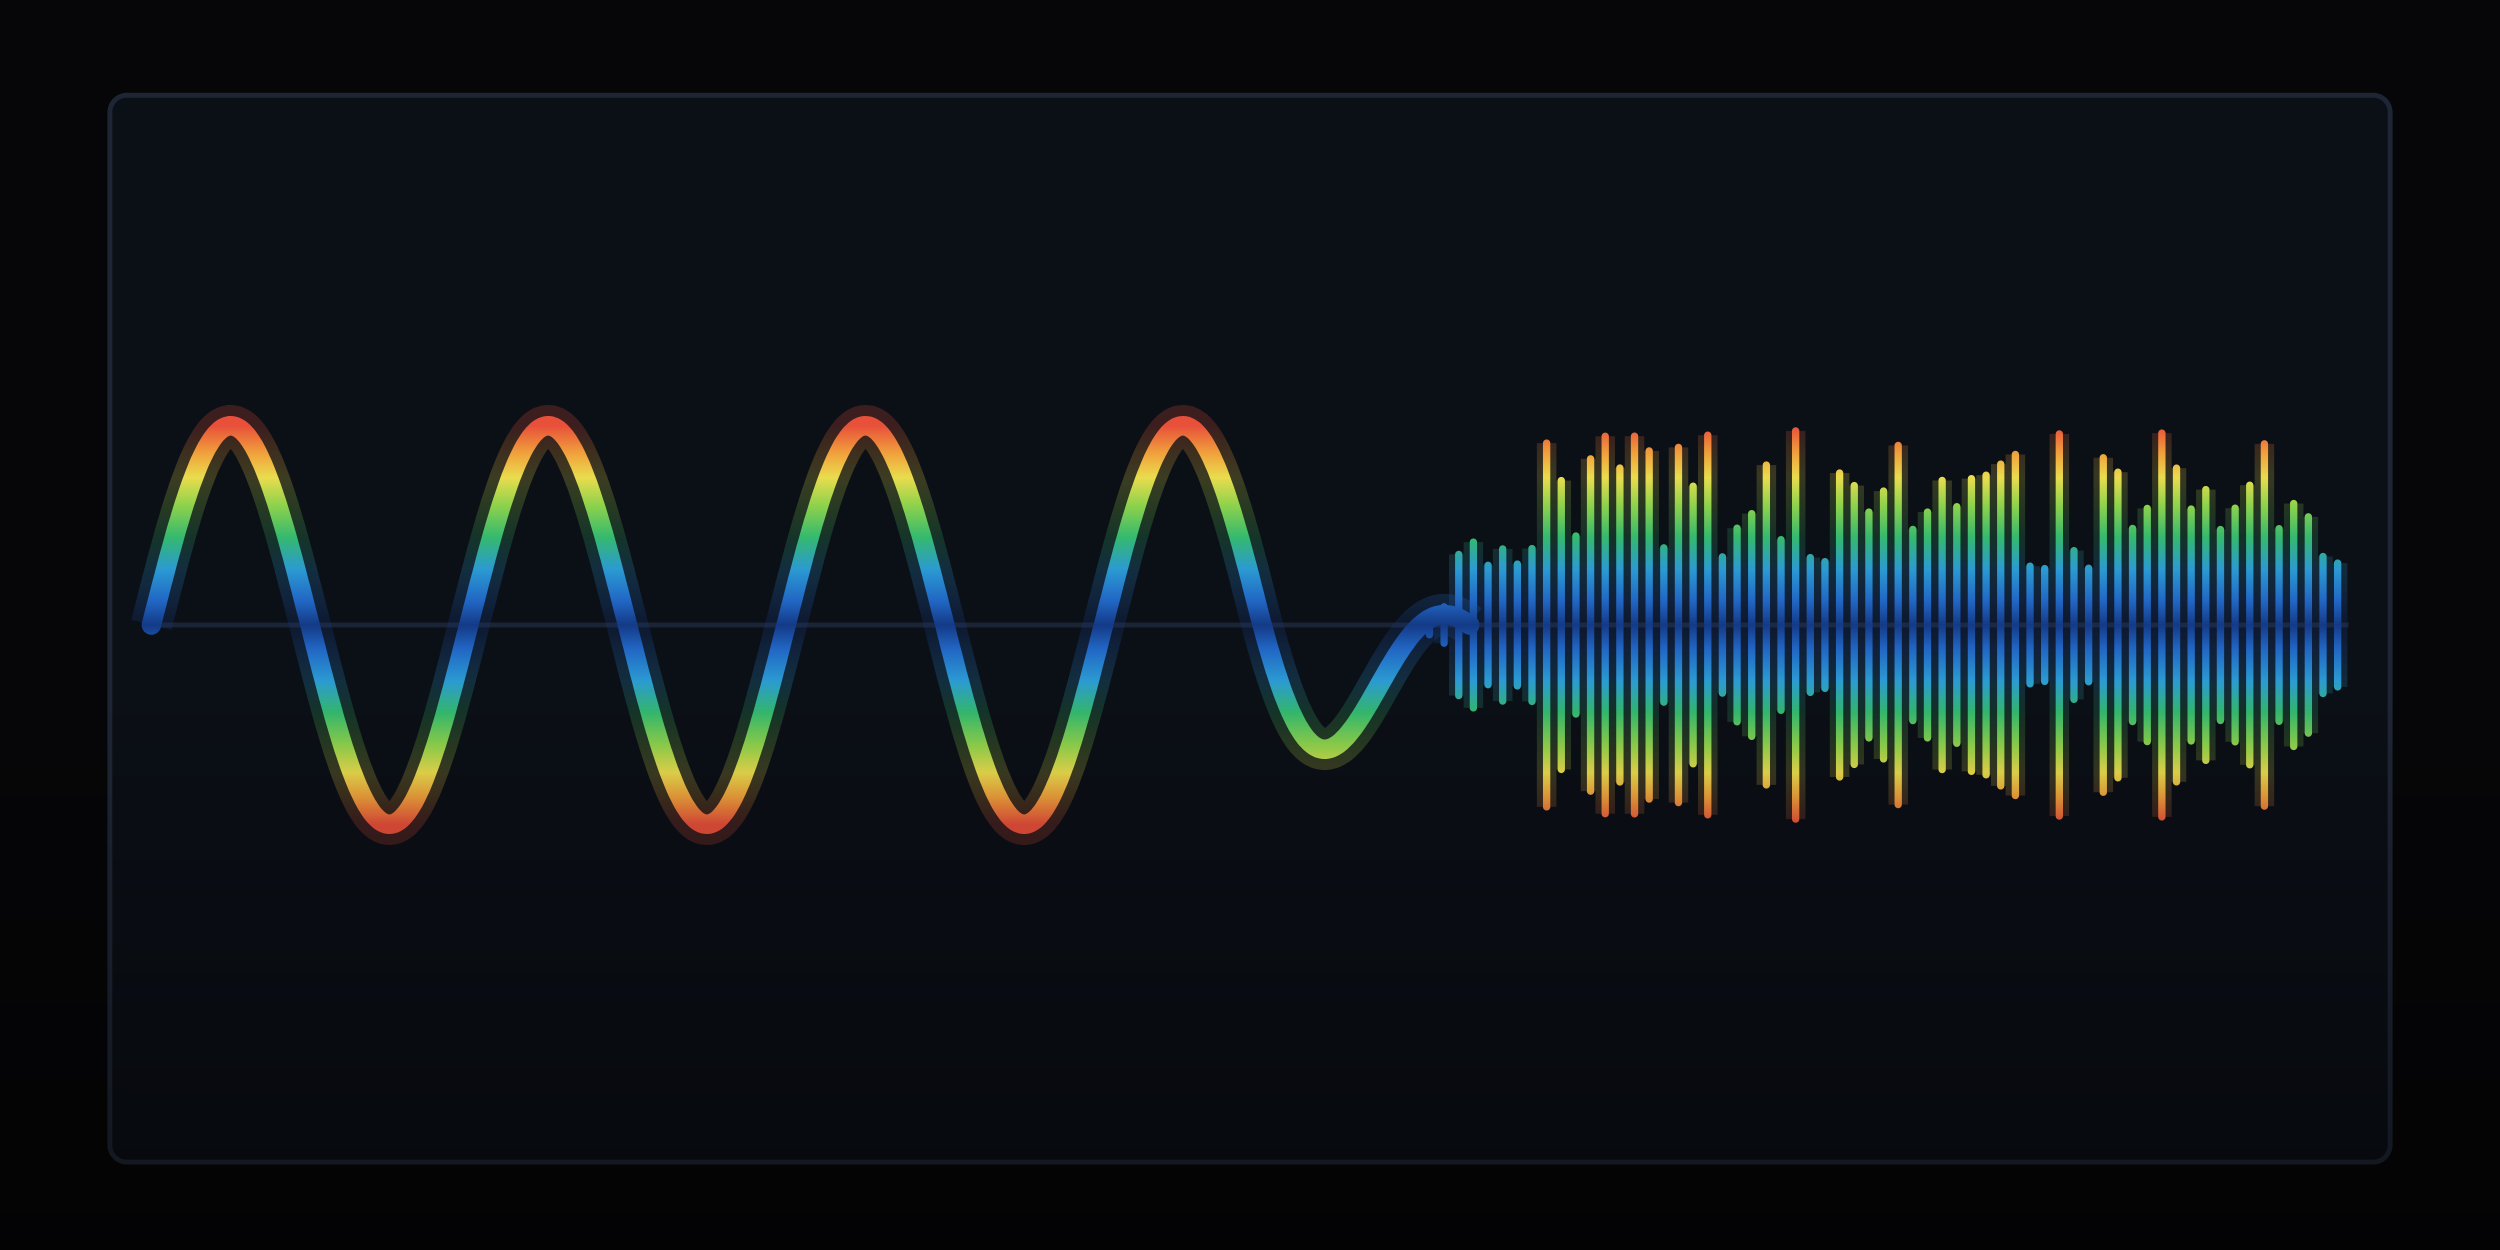
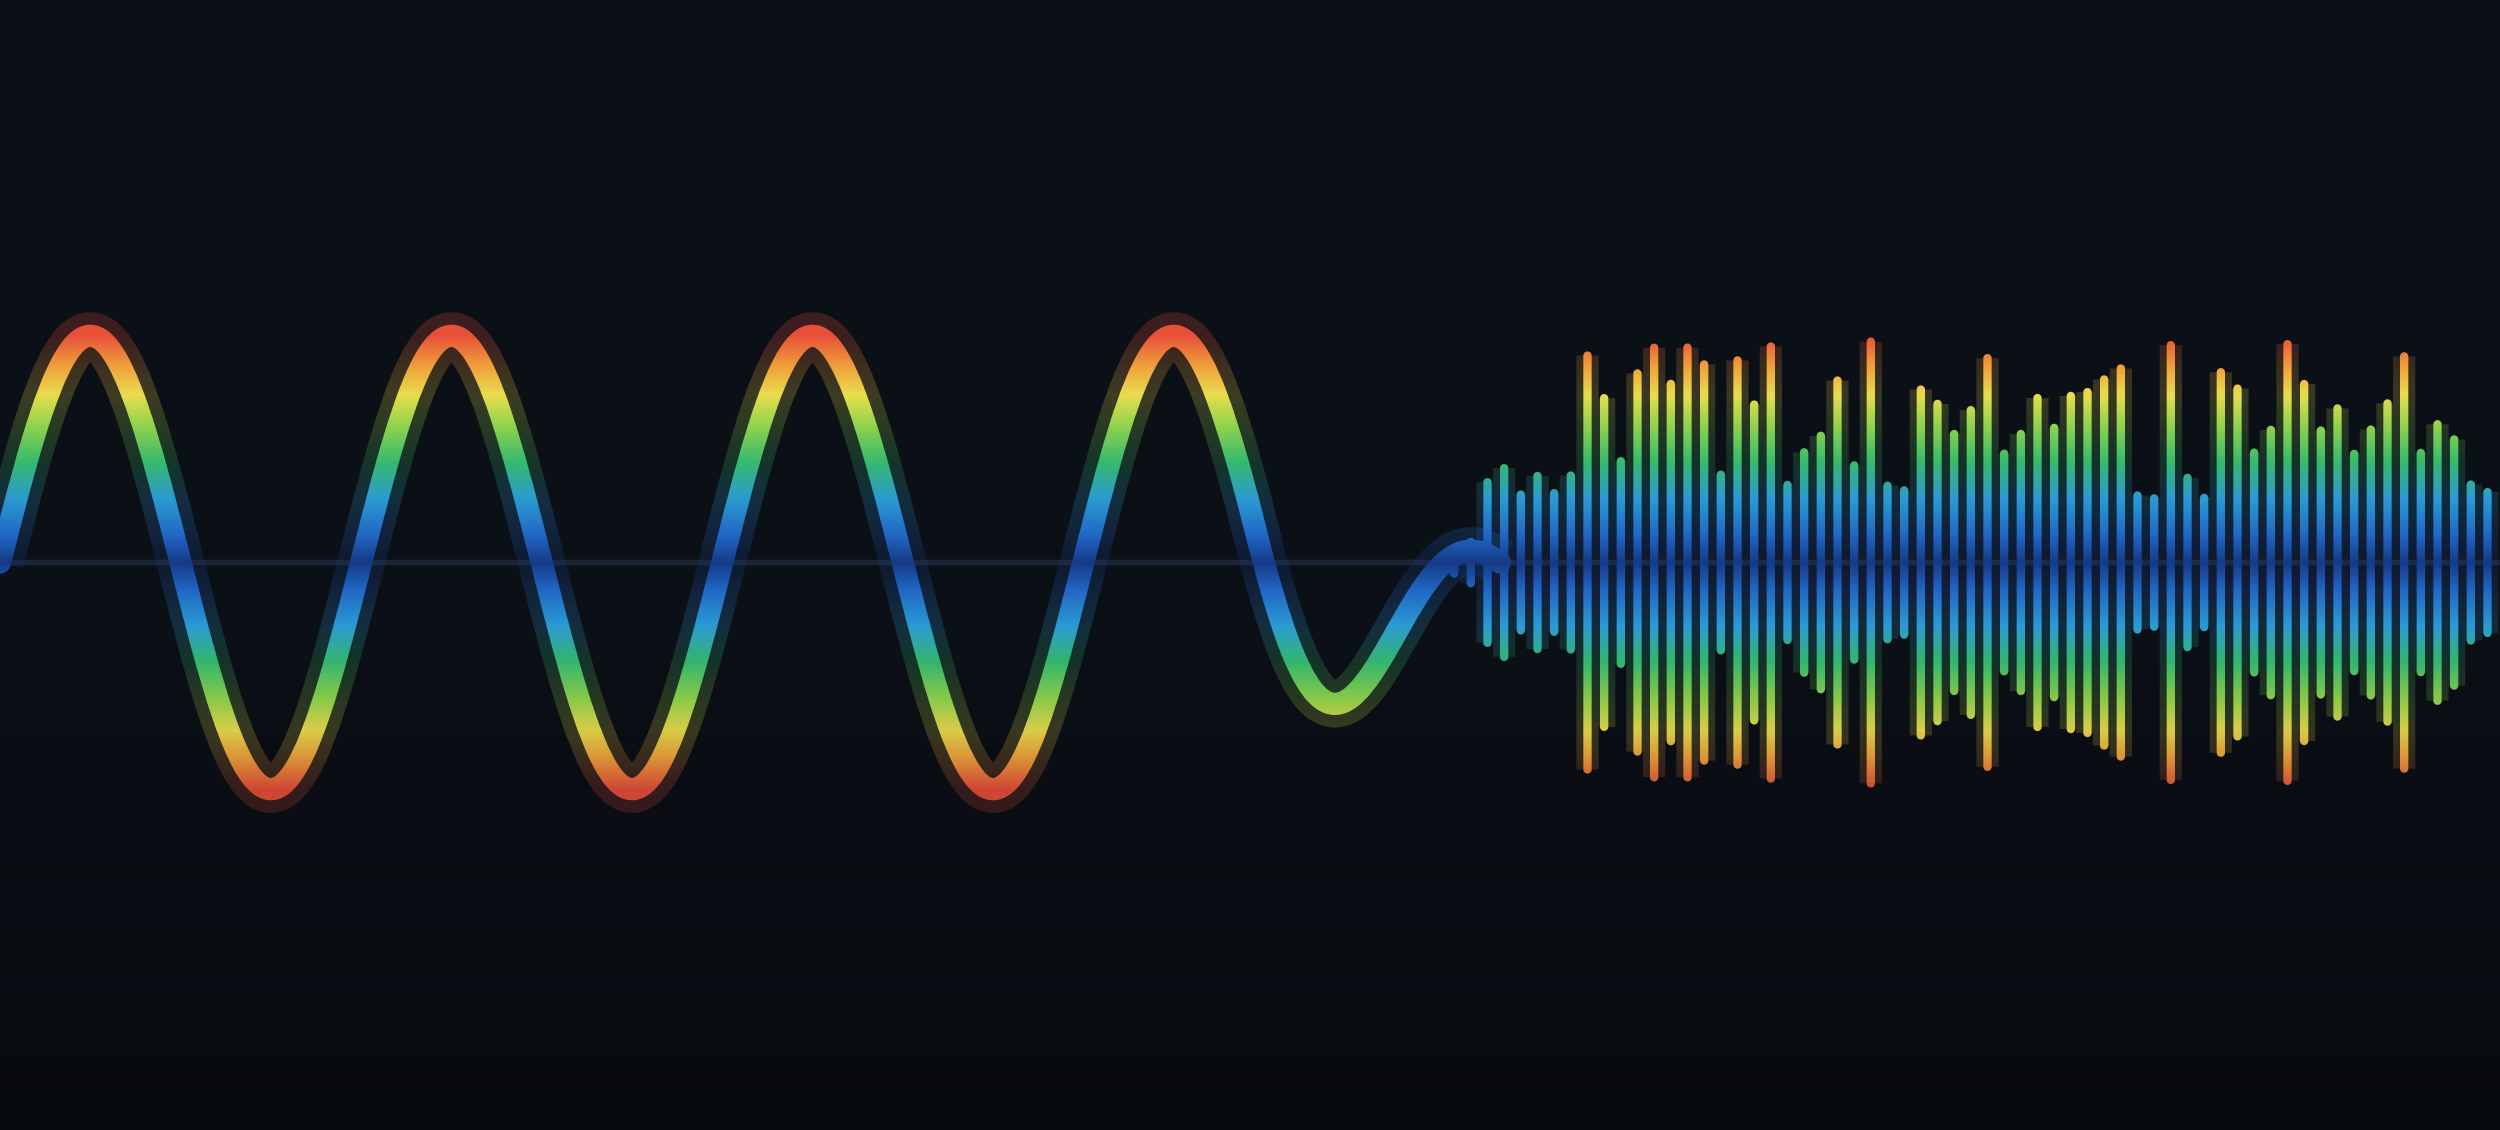
- <svg xmlns="http://www.w3.org/2000/svg" preserveAspectRatio="xMidYMid meet" viewBox="0 0 2048 1024" role="img">
+ <svg xmlns="http://www.w3.org/2000/svg" preserveAspectRatio="xMidYMid meet" viewBox="124 107 1800 813" role="img">
  <defs>
    <radialGradient id="amb_b06" cx="14%" cy="10%" r="85%">
      <stop offset="0" stop-color="#f5a020" stop-opacity="0.26" />
      <stop offset="0.55" stop-color="#f5a020" stop-opacity="0.05" />
      <stop offset="1" stop-color="#f5a020" stop-opacity="0" />
    </radialGradient>
    <linearGradient id="vig_b06" x1="0" y1="0" x2="0" y2="1">
      <stop offset="0.55" stop-color="#000" stop-opacity="0" />
      <stop offset="1" stop-color="#000" stop-opacity="0.45" />
    </linearGradient>
    <linearGradient id="mir_b06" gradientUnits="userSpaceOnUse" x1="0" y1="348.8" x2="0" y2="675.2">
      <stop offset="0" stop-color="#e8503a" />
      <stop offset="0.07" stop-color="#f0a23c" />
      <stop offset="0.13" stop-color="#e9dc4d" />
      <stop offset="0.2" stop-color="#8ed24c" />
      <stop offset="0.28" stop-color="#34b96e" />
      <stop offset="0.36" stop-color="#2b9ad2" />
      <stop offset="0.44" stop-color="#2166c4" />
      <stop offset="0.5" stop-color="#143a86" />
      <stop offset="0.5" stop-color="#143a86" />
      <stop offset="0.56" stop-color="#2166c4" />
      <stop offset="0.64" stop-color="#2b9ad2" />
      <stop offset="0.72" stop-color="#34b96e" />
      <stop offset="0.8" stop-color="#8ed24c" />
      <stop offset="0.87" stop-color="#e9dc4d" />
      <stop offset="0.93" stop-color="#f0a23c" />
      <stop offset="1" stop-color="#e8503a" />
    </linearGradient>
  </defs>
  <rect width="2048" height="1024" fill="#060608" />
  <rect x="90" y="78" width="1868" height="874" rx="14" fill="#0b0f16" stroke="#1e2635" stroke-width="4" />
  <line x1="124" y1="512" x2="1924" y2="512" stroke="#1b2434" stroke-width="4" />
  <polyline points="124,512 125.4,506.4 126.8,500.8 128.3,495.2 129.7,489.6 131.1,484.1 132.5,478.6 134,473.1 135.4,467.7 136.8,462.3 138.2,457 139.7,451.7 141.1,446.6 142.5,441.5 143.9,436.4 145.3,431.5 146.8,426.7 148.2,421.9 149.6,417.3 151,412.8 152.5,408.4 153.9,404.1 155.3,400 156.7,396 158.2,392.1 159.6,388.4 161,384.8 162.4,381.3 163.8,378 165.3,374.9 166.7,372 168.1,369.2 169.5,366.5 171,364.1 172.4,361.8 173.8,359.7 175.2,357.8 176.6,356 178.1,354.5 179.5,353.1 180.9,351.9 182.3,350.9 183.8,350.1 185.2,349.5 186.6,349.1 188,348.8 189.5,348.8 190.9,349 192.3,349.3 193.7,349.9 195.1,350.6 196.6,351.5 198,352.6 199.4,353.9 200.8,355.4 202.3,357.1 203.7,359 205.1,361 206.5,363.2 208,365.6 209.4,368.2 210.8,370.9 212.2,373.8 213.6,376.9 215.1,380.1 216.5,383.5 217.9,387 219.3,390.7 220.8,394.6 222.2,398.5 223.6,402.6 225,406.8 226.5,411.2 227.9,415.7 229.3,420.3 230.7,425 232.1,429.7 233.6,434.6 235,439.6 236.4,444.7 237.8,449.9 239.3,455.1 240.7,460.4 242.1,465.7 243.5,471.1 244.9,476.6 246.4,482.1 247.8,487.6 249.2,493.2 250.6,498.8 252.1,504.4 253.5,510 254.9,515.6 256.3,521.2 257.8,526.8 259.2,532.4 260.6,537.9 262,543.4 263.4,548.9 264.9,554.4 266.3,559.8 267.7,565.1 269.1,570.4 270.6,575.6 272,580.7 273.4,585.8 274.8,590.7 276.3,595.6 277.7,600.4 279.1,605 280.5,609.6 281.9,614 283.4,618.3 284.8,622.5 286.2,626.6 287.6,630.5 289.1,634.3 290.5,638 291.9,641.4 293.3,644.8 294.8,648 296.2,651 297.6,653.9 299,656.5 300.4,659.1 301.9,661.4 303.3,663.6 304.7,665.6 306.1,667.4 307.6,669 309,670.4 310.4,671.7 311.8,672.8 313.2,673.6 314.7,674.3 316.1,674.8 317.5,675.1 318.9,675.2 320.4,675.1 321.8,674.8 323.2,674.4 324.6,673.7 326.1,672.8 327.5,671.8 328.9,670.6 330.3,669.1 331.7,667.5 333.2,665.7 334.6,663.7 336,661.6 337.4,659.3 338.9,656.8 340.3,654.1 341.7,651.2 343.1,648.2 344.6,645.1 346,641.7 347.4,638.3 348.8,634.6 350.2,630.8 351.7,626.9 353.1,622.9 354.5,618.7 355.9,614.4 357.4,610 358.8,605.4 360.2,600.8 361.6,596 363.1,591.1 364.5,586.2 365.9,581.1 367.3,576 368.7,570.8 370.2,565.5 371.6,560.2 373,554.8 374.4,549.4 375.9,543.9 377.3,538.4 378.7,532.8 380.1,527.3 381.5,521.7 383,516.1 384.4,510.4 385.8,504.8 387.2,499.2 388.7,493.6 390.1,488.1 391.5,482.5 392.9,477 394.4,471.6 395.8,466.2 397.2,460.8 398.6,455.5 400,450.3 401.5,445.1 402.9,440 404.3,435.1 405.7,430.2 407.2,425.3 408.6,420.6 410,416 411.4,411.6 412.9,407.2 414.3,403 415.7,398.9 417.1,394.9 418.5,391 420,387.3 421.4,383.8 422.8,380.4 424.2,377.2 425.7,374.1 427.1,371.2 428.5,368.4 429.9,365.8 431.4,363.4 432.8,361.2 434.2,359.1 435.6,357.3 437,355.6 438.5,354.1 439.9,352.7 441.3,351.6 442.7,350.7 444.2,349.9 445.6,349.4 447,349 448.4,348.8 449.8,348.8 451.3,349 452.7,349.5 454.1,350 455.5,350.8 457,351.8 458.4,353 459.8,354.3 461.2,355.9 462.7,357.6 464.1,359.5 465.5,361.6 466.9,363.9 468.3,366.3 469.8,368.9 471.2,371.7 472.6,374.7 474,377.8 475.5,381 476.9,384.5 478.3,388.1 479.7,391.8 481.2,395.6 482.6,399.6 484,403.8 485.4,408 486.8,412.4 488.3,416.9 489.7,421.5 491.1,426.3 492.5,431.1 494,436 495.4,441 496.8,446.1 498.2,451.3 499.7,456.5 501.1,461.9 502.5,467.2 503.9,472.6 505.3,478.1 506.8,483.6 508.2,489.2 509.6,494.7 511,500.3 512.5,505.9 513.9,511.5 515.3,517.1 516.7,522.7 518.2,528.3 519.6,533.9 521,539.5 522.4,545 523.8,550.5 525.3,555.9 526.7,561.3 528.1,566.6 529.5,571.8 531,577 532.4,582.1 533.8,587.2 535.2,592.1 536.6,596.9 538.1,601.7 539.5,606.3 540.9,610.8 542.3,615.2 543.8,619.5 545.2,623.7 546.6,627.7 548,631.6 549.5,635.3 550.9,638.9 552.3,642.4 553.7,645.7 555.1,648.8 556.6,651.8 558,654.6 559.4,657.3 560.8,659.7 562.3,662 563.7,664.1 565.1,666.1 566.5,667.8 568,669.4 569.4,670.8 570.8,672 572.2,673 573.6,673.8 575.1,674.5 576.5,674.9 577.9,675.1 579.3,675.2 580.8,675.1 582.2,674.7 583.6,674.2 585,673.5 586.5,672.6 587.9,671.5 589.3,670.2 590.7,668.7 592.1,667 593.6,665.2 595,663.2 596.4,661 597.8,658.6 599.3,656 600.7,653.3 602.1,650.4 603.5,647.4 604.9,644.2 606.4,640.8 607.8,637.3 609.2,633.6 610.6,629.8 612.1,625.8 613.5,621.7 614.9,617.5 616.3,613.2 617.8,608.7 619.2,604.1 620.6,599.4 622,594.7 623.4,589.8 624.9,584.8 626.3,579.7 627.7,574.6 629.1,569.4 630.6,564.1 632,558.7 633.4,553.3 634.8,547.9 636.3,542.4 637.7,536.8 639.1,531.3 640.5,525.7 641.9,520.1 643.4,514.5 644.8,508.9 646.2,503.3 647.6,497.7 649.1,492.1 650.5,486.5 651.9,481 653.3,475.5 654.8,470.1 656.2,464.7 657.6,459.3 659,454.1 660.4,448.8 661.9,443.7 663.3,438.7 664.7,433.7 666.1,428.8 667.6,424 669,419.4 670.4,414.8 671.8,410.3 673.2,406 674.7,401.8 676.1,397.7 677.5,393.8 678.9,390 680.4,386.3 681.8,382.8 683.2,379.5 684.6,376.3 686.1,373.3 687.5,370.4 688.9,367.7 690.3,365.1 691.7,362.8 693.2,360.6 694.6,358.6 696,356.8 697.4,355.1 698.9,353.7 700.3,352.4 701.7,351.3 703.1,350.4 704.6,349.7 706,349.2 707.4,348.9 708.8,348.8 710.2,348.9 711.7,349.1 713.1,349.6 714.5,350.2 715.9,351.1 717.4,352.1 718.8,353.3 720.2,354.7 721.6,356.3 723.1,358.1 724.5,360.1 725.9,362.2 727.3,364.5 728.7,367 730.2,369.7 731.6,372.5 733,375.5 734.4,378.7 735.9,382 737.3,385.5 738.7,389.1 740.1,392.8 741.5,396.7 743,400.8 744.4,405 745.8,409.2 747.2,413.7 748.7,418.2 750.1,422.9 751.5,427.6 752.9,432.5 754.4,437.4 755.8,442.4 757.2,447.6 758.6,452.7 760,458 761.5,463.3 762.9,468.7 764.3,474.2 765.7,479.6 767.2,485.2 768.6,490.7 770,496.3 771.4,501.9 772.9,507.5 774.3,513.1 775.7,518.7 777.1,524.3 778.5,529.9 780,535.5 781.4,541 782.8,546.5 784.2,552 785.7,557.4 787.1,562.7 788.5,568 789.9,573.3 791.4,578.4 792.8,583.5 794.2,588.5 795.6,593.4 797,598.3 798.5,603 799.9,607.6 801.3,612.1 802.7,616.4 804.2,620.7 805.6,624.8 807,628.8 808.4,632.6 809.8,636.4 811.3,639.9 812.7,643.3 814.1,646.6 815.5,649.7 817,652.6 818.4,655.4 819.8,658 821.2,660.4 822.7,662.6 824.1,664.7 825.5,666.6 826.9,668.3 828.3,669.8 829.8,671.2 831.2,672.3 832.6,673.3 834,674 835.5,674.6 836.9,675 838.3,675.2 839.7,675.2 841.2,675 842.6,674.6 844,674 845.4,673.2 846.8,672.3 848.3,671.1 849.7,669.8 851.1,668.3 852.5,666.5 854,664.6 855.4,662.6 856.8,660.3 858.2,657.9 859.7,655.3 861.1,652.5 862.5,649.6 863.9,646.5 865.3,643.2 866.8,639.8 868.2,636.3 869.6,632.5 871,628.7 872.5,624.7 873.9,620.6 875.3,616.3 876.7,611.9 878.2,607.4 879.6,602.8 881,598.1 882.4,593.3 883.8,588.4 885.3,583.4 886.7,578.3 888.1,573.1 889.5,567.9 891,562.6 892.4,557.2 893.8,551.8 895.2,546.3 896.6,540.8 898.1,535.3 899.5,529.7 900.9,524.1 902.3,518.5 903.8,512.9 905.2,507.3 906.6,501.7 908,496.1 909.5,490.6 910.9,485 912.3,479.5 913.7,474 915.1,468.6 916.6,463.2 918,457.9 919.4,452.6 920.8,447.4 922.3,442.3 923.7,437.3 925.1,432.3 926.5,427.5 928,422.7 929.4,418.1 930.8,413.5 932.2,409.1 933.6,404.8 935.1,400.7 936.5,396.6 937.9,392.7 939.3,389 940.8,385.4 942.2,381.9 943.6,378.6 945,375.4 946.5,372.4 947.9,369.6 949.3,367 950.7,364.5 952.1,362.2 953.6,360 955,358.1 956.4,356.3 957.8,354.7 959.3,353.3 960.7,352.1 962.1,351.1 963.5,350.2 964.9,349.6 966.4,349.1 967.8,348.9 969.2,348.8 970.6,348.9 972.1,349.2 973.5,349.8 974.9,350.5 976.3,351.4 977.8,352.4 979.2,353.7 980.6,355.2 982,356.8 983.4,358.6 984.9,360.7 986.3,362.8 987.7,365.2 989.1,367.7 990.6,370.5 992,373.3 993.4,376.4 994.8,379.6 996.3,382.9 997.7,386.4 999.1,390.1 1000.5,393.9 1001.9,397.8 1003.4,401.9 1004.8,406.1 1006.2,410.5 1007.6,414.9 1009.1,419.5 1010.5,424.2 1011.9,428.9 1013.3,433.8 1014.8,438.8 1016.2,443.8 1017.6,449 1019,454.2 1020.4,459.5 1021.9,464.8 1023.3,470.2 1024.7,475.8 1026.1,481.5 1027.6,487.2 1029,492.8 1030.4,498.3 1031.8,503.8 1033.2,509.2 1034.7,514.5 1036.1,519.7 1037.5,524.8 1038.9,529.8 1040.4,534.7 1041.8,539.5 1043.2,544.2 1044.6,548.7 1046.1,553.1 1047.5,557.4 1048.9,561.6 1050.3,565.6 1051.7,569.4 1053.2,573.1 1054.6,576.7 1056,580.1 1057.4,583.3 1058.9,586.4 1060.3,589.3 1061.7,592.1 1063.1,594.7 1064.6,597.1 1066,599.4 1067.4,601.5 1068.8,603.4 1070.2,605.2 1071.7,606.7 1073.1,608.2 1074.5,609.4 1075.9,610.5 1077.4,611.5 1078.8,612.2 1080.2,612.9 1081.6,613.3 1083.1,613.6 1084.5,613.8 1085.9,613.8 1087.3,613.6 1088.7,613.3 1090.2,612.9 1091.6,612.3 1093,611.6 1094.4,610.7 1095.9,609.8 1097.3,608.7 1098.7,607.5 1100.1,606.1 1101.5,604.7 1103,603.2 1104.4,601.5 1105.8,599.8 1107.2,598 1108.7,596.1 1110.1,594.1 1111.5,592.1 1112.9,589.9 1114.4,587.7 1115.8,585.5 1117.2,583.2 1118.6,580.9 1120,578.5 1121.5,576.1 1122.9,573.6 1124.3,571.1 1125.7,568.7 1127.2,566.1 1128.6,563.6 1130,561.1 1131.4,558.6 1132.9,556.1 1134.3,553.6 1135.7,551.1 1137.1,548.7 1138.5,546.2 1140,543.9 1141.4,541.5 1142.8,539.2 1144.2,536.9 1145.7,534.7 1147.1,532.5 1148.5,530.4 1149.9,528.4 1151.4,526.4 1152.8,524.4 1154.2,522.6 1155.6,520.8 1157,519.1 1158.5,517.5 1159.9,516 1161.3,514.5 1162.7,513.1 1164.2,511.9 1165.6,510.7 1167,509.6 1168.4,508.6 1169.8,507.6 1171.3,506.8 1172.7,506.1 1174.1,505.4 1175.5,504.9 1177,504.4 1178.4,504.1 1179.8,503.8 1181.2,503.6 1182.7,503.6 1184.1,503.6 1185.5,503.7 1186.9,503.9 1188.3,504.1 1189.8,504.5 1191.2,504.9 1192.6,505.4 1194,506 1195.5,506.7 1196.9,507.4 1198.3,508.2 1199.7,509.1 1201.2,510 1202.6,511 1204,512" fill="none" stroke="url(#mir_b06)" stroke-width="34" opacity="0.22" />
  <g stroke="url(#mir_b06)" stroke-width="16" opacity="0.2">
    <line x1="1159" y1="512" x2="1159" y2="512" />
    <line x1="1171" y1="504" x2="1171" y2="520" />
    <line x1="1183" y1="497.1" x2="1183" y2="526.9" />
    <line x1="1195" y1="454.2" x2="1195" y2="569.8" />
    <line x1="1207" y1="444.1" x2="1207" y2="579.9" />
    <line x1="1219" y1="463.1" x2="1219" y2="560.9" />
    <line x1="1231" y1="449.7" x2="1231" y2="574.3" />
    <line x1="1243" y1="462.1" x2="1243" y2="561.9" />
    <line x1="1255" y1="449.4" x2="1255" y2="574.6" />
    <line x1="1267" y1="363" x2="1267" y2="661" />
    <line x1="1279" y1="393.7" x2="1279" y2="630.3" />
    <line x1="1291" y1="439.1" x2="1291" y2="584.9" />
    <line x1="1303" y1="375.9" x2="1303" y2="648.1" />
    <line x1="1315" y1="357.4" x2="1315" y2="666.6" />
    <line x1="1327" y1="383.4" x2="1327" y2="640.6" />
    <line x1="1339" y1="357.3" x2="1339" y2="666.7" />
    <line x1="1351" y1="369.4" x2="1351" y2="654.6" />
    <line x1="1363" y1="448.8" x2="1363" y2="575.2" />
    <line x1="1375" y1="366.5" x2="1375" y2="657.5" />
    <line x1="1387" y1="398.3" x2="1387" y2="625.7" />
    <line x1="1399" y1="356.5" x2="1399" y2="667.5" />
    <line x1="1411" y1="456.2" x2="1411" y2="567.8" />
    <line x1="1423" y1="432.7" x2="1423" y2="591.3" />
    <line x1="1435" y1="420.8" x2="1435" y2="603.2" />
    <line x1="1447" y1="381" x2="1447" y2="643" />
    <line x1="1459" y1="442.1" x2="1459" y2="581.9" />
    <line x1="1471" y1="353" x2="1471" y2="671" />
    <line x1="1483" y1="456.8" x2="1483" y2="567.2" />
    <line x1="1495" y1="460.1" x2="1495" y2="563.9" />
    <line x1="1507" y1="387.5" x2="1507" y2="636.5" />
    <line x1="1519" y1="397.8" x2="1519" y2="626.2" />
    <line x1="1531" y1="419.5" x2="1531" y2="604.5" />
    <line x1="1543" y1="402.3" x2="1543" y2="621.7" />
    <line x1="1555" y1="364.9" x2="1555" y2="659.1" />
    <line x1="1567" y1="433.7" x2="1567" y2="590.3" />
    <line x1="1579" y1="419.5" x2="1579" y2="604.5" />
    <line x1="1591" y1="393.6" x2="1591" y2="630.4" />
    <line x1="1603" y1="415.1" x2="1603" y2="608.9" />
    <line x1="1615" y1="392.1" x2="1615" y2="631.9" />
    <line x1="1627" y1="389.3" x2="1627" y2="634.7" />
    <line x1="1639" y1="380.2" x2="1639" y2="643.8" />
    <line x1="1651" y1="372.3" x2="1651" y2="651.7" />
    <line x1="1663" y1="463.8" x2="1663" y2="560.2" />
    <line x1="1675" y1="465.8" x2="1675" y2="558.2" />
    <line x1="1687" y1="355.5" x2="1687" y2="668.5" />
    <line x1="1699" y1="451.1" x2="1699" y2="572.9" />
    <line x1="1711" y1="465.5" x2="1711" y2="558.5" />
    <line x1="1723" y1="375" x2="1723" y2="649" />
    <line x1="1735" y1="386.8" x2="1735" y2="637.2" />
    <line x1="1747" y1="432.9" x2="1747" y2="591.1" />
    <line x1="1759" y1="416.5" x2="1759" y2="607.5" />
    <line x1="1771" y1="354.8" x2="1771" y2="669.2" />
    <line x1="1783" y1="383.5" x2="1783" y2="640.5" />
    <line x1="1795" y1="417" x2="1795" y2="607" />
    <line x1="1807" y1="401.1" x2="1807" y2="622.9" />
    <line x1="1819" y1="433.8" x2="1819" y2="590.2" />
    <line x1="1831" y1="416.3" x2="1831" y2="607.7" />
    <line x1="1843" y1="397.5" x2="1843" y2="626.5" />
    <line x1="1855" y1="363.6" x2="1855" y2="660.4" />
    <line x1="1867" y1="433.1" x2="1867" y2="590.9" />
    <line x1="1879" y1="412.5" x2="1879" y2="611.5" />
    <line x1="1891" y1="423.4" x2="1891" y2="600.6" />
    <line x1="1903" y1="455.9" x2="1903" y2="568.1" />
    <line x1="1915" y1="461.3" x2="1915" y2="562.7" />
  </g>
  <g stroke="url(#mir_b06)" stroke-width="6" stroke-linecap="round">
    <line x1="1159" y1="512" x2="1159" y2="512" />
    <line x1="1171" y1="504" x2="1171" y2="520" />
    <line x1="1183" y1="497.1" x2="1183" y2="526.9" />
    <line x1="1195" y1="454.2" x2="1195" y2="569.8" />
    <line x1="1207" y1="444.1" x2="1207" y2="579.9" />
    <line x1="1219" y1="463.1" x2="1219" y2="560.9" />
    <line x1="1231" y1="449.7" x2="1231" y2="574.3" />
    <line x1="1243" y1="462.1" x2="1243" y2="561.9" />
    <line x1="1255" y1="449.4" x2="1255" y2="574.6" />
    <line x1="1267" y1="363" x2="1267" y2="661" />
    <line x1="1279" y1="393.7" x2="1279" y2="630.3" />
    <line x1="1291" y1="439.1" x2="1291" y2="584.9" />
    <line x1="1303" y1="375.9" x2="1303" y2="648.1" />
    <line x1="1315" y1="357.4" x2="1315" y2="666.6" />
    <line x1="1327" y1="383.4" x2="1327" y2="640.6" />
    <line x1="1339" y1="357.3" x2="1339" y2="666.7" />
    <line x1="1351" y1="369.4" x2="1351" y2="654.6" />
    <line x1="1363" y1="448.8" x2="1363" y2="575.2" />
    <line x1="1375" y1="366.5" x2="1375" y2="657.5" />
    <line x1="1387" y1="398.3" x2="1387" y2="625.7" />
    <line x1="1399" y1="356.5" x2="1399" y2="667.5" />
    <line x1="1411" y1="456.2" x2="1411" y2="567.8" />
    <line x1="1423" y1="432.7" x2="1423" y2="591.3" />
    <line x1="1435" y1="420.8" x2="1435" y2="603.2" />
    <line x1="1447" y1="381" x2="1447" y2="643" />
    <line x1="1459" y1="442.1" x2="1459" y2="581.9" />
    <line x1="1471" y1="353" x2="1471" y2="671" />
    <line x1="1483" y1="456.8" x2="1483" y2="567.2" />
    <line x1="1495" y1="460.1" x2="1495" y2="563.9" />
    <line x1="1507" y1="387.5" x2="1507" y2="636.5" />
    <line x1="1519" y1="397.8" x2="1519" y2="626.2" />
    <line x1="1531" y1="419.5" x2="1531" y2="604.5" />
    <line x1="1543" y1="402.3" x2="1543" y2="621.7" />
    <line x1="1555" y1="364.9" x2="1555" y2="659.1" />
    <line x1="1567" y1="433.7" x2="1567" y2="590.3" />
    <line x1="1579" y1="419.5" x2="1579" y2="604.5" />
    <line x1="1591" y1="393.6" x2="1591" y2="630.4" />
    <line x1="1603" y1="415.1" x2="1603" y2="608.9" />
    <line x1="1615" y1="392.1" x2="1615" y2="631.9" />
    <line x1="1627" y1="389.3" x2="1627" y2="634.7" />
    <line x1="1639" y1="380.2" x2="1639" y2="643.8" />
    <line x1="1651" y1="372.3" x2="1651" y2="651.7" />
    <line x1="1663" y1="463.8" x2="1663" y2="560.2" />
    <line x1="1675" y1="465.8" x2="1675" y2="558.2" />
    <line x1="1687" y1="355.5" x2="1687" y2="668.5" />
    <line x1="1699" y1="451.1" x2="1699" y2="572.9" />
    <line x1="1711" y1="465.5" x2="1711" y2="558.5" />
    <line x1="1723" y1="375" x2="1723" y2="649" />
    <line x1="1735" y1="386.8" x2="1735" y2="637.2" />
    <line x1="1747" y1="432.9" x2="1747" y2="591.1" />
    <line x1="1759" y1="416.5" x2="1759" y2="607.5" />
    <line x1="1771" y1="354.8" x2="1771" y2="669.2" />
    <line x1="1783" y1="383.5" x2="1783" y2="640.5" />
    <line x1="1795" y1="417" x2="1795" y2="607" />
    <line x1="1807" y1="401.1" x2="1807" y2="622.9" />
    <line x1="1819" y1="433.8" x2="1819" y2="590.2" />
    <line x1="1831" y1="416.3" x2="1831" y2="607.7" />
    <line x1="1843" y1="397.5" x2="1843" y2="626.5" />
    <line x1="1855" y1="363.6" x2="1855" y2="660.4" />
    <line x1="1867" y1="433.1" x2="1867" y2="590.9" />
    <line x1="1879" y1="412.5" x2="1879" y2="611.5" />
    <line x1="1891" y1="423.4" x2="1891" y2="600.6" />
    <line x1="1903" y1="455.9" x2="1903" y2="568.1" />
    <line x1="1915" y1="461.3" x2="1915" y2="562.7" />
  </g>
  <polyline points="124,512 125.4,506.4 126.8,500.8 128.3,495.2 129.7,489.6 131.1,484.1 132.5,478.6 134,473.1 135.4,467.7 136.8,462.3 138.2,457 139.7,451.7 141.1,446.6 142.5,441.5 143.9,436.4 145.3,431.5 146.8,426.7 148.2,421.9 149.6,417.3 151,412.8 152.5,408.4 153.9,404.1 155.3,400 156.7,396 158.2,392.1 159.6,388.4 161,384.8 162.4,381.3 163.8,378 165.3,374.9 166.7,372 168.1,369.2 169.5,366.5 171,364.1 172.4,361.8 173.8,359.7 175.2,357.8 176.6,356 178.1,354.5 179.5,353.1 180.9,351.9 182.3,350.9 183.8,350.1 185.2,349.5 186.6,349.1 188,348.8 189.5,348.8 190.9,349 192.3,349.3 193.7,349.9 195.1,350.6 196.6,351.5 198,352.6 199.4,353.9 200.8,355.4 202.3,357.1 203.7,359 205.1,361 206.5,363.2 208,365.6 209.4,368.2 210.8,370.9 212.2,373.8 213.6,376.9 215.1,380.1 216.5,383.5 217.9,387 219.3,390.7 220.8,394.6 222.2,398.5 223.6,402.6 225,406.8 226.5,411.2 227.9,415.7 229.3,420.3 230.7,425 232.1,429.7 233.6,434.6 235,439.6 236.4,444.7 237.8,449.9 239.3,455.1 240.7,460.4 242.1,465.7 243.5,471.1 244.9,476.6 246.4,482.1 247.8,487.6 249.2,493.2 250.6,498.8 252.1,504.4 253.5,510 254.9,515.6 256.3,521.2 257.8,526.8 259.2,532.4 260.6,537.9 262,543.4 263.4,548.9 264.9,554.4 266.3,559.8 267.7,565.1 269.1,570.4 270.6,575.6 272,580.7 273.4,585.8 274.8,590.7 276.3,595.6 277.7,600.4 279.1,605 280.5,609.6 281.9,614 283.4,618.3 284.8,622.5 286.2,626.6 287.6,630.5 289.1,634.3 290.5,638 291.9,641.4 293.3,644.8 294.8,648 296.2,651 297.6,653.9 299,656.5 300.4,659.1 301.9,661.4 303.3,663.6 304.7,665.6 306.1,667.4 307.6,669 309,670.4 310.4,671.7 311.8,672.8 313.2,673.6 314.7,674.3 316.1,674.8 317.5,675.1 318.9,675.2 320.4,675.1 321.8,674.8 323.2,674.4 324.6,673.7 326.1,672.8 327.5,671.8 328.9,670.6 330.3,669.1 331.7,667.5 333.2,665.7 334.6,663.7 336,661.6 337.4,659.3 338.9,656.8 340.3,654.1 341.7,651.2 343.1,648.2 344.6,645.1 346,641.7 347.4,638.3 348.8,634.6 350.2,630.8 351.7,626.9 353.1,622.9 354.5,618.7 355.9,614.4 357.4,610 358.8,605.4 360.2,600.8 361.6,596 363.1,591.1 364.5,586.2 365.9,581.1 367.3,576 368.7,570.8 370.2,565.5 371.6,560.2 373,554.8 374.4,549.4 375.9,543.9 377.3,538.4 378.7,532.8 380.1,527.3 381.5,521.7 383,516.1 384.4,510.4 385.8,504.8 387.2,499.2 388.7,493.6 390.1,488.1 391.5,482.5 392.9,477 394.4,471.6 395.8,466.2 397.2,460.8 398.6,455.5 400,450.3 401.5,445.1 402.9,440 404.3,435.1 405.7,430.2 407.2,425.3 408.6,420.6 410,416 411.4,411.6 412.9,407.2 414.3,403 415.7,398.9 417.1,394.9 418.5,391 420,387.3 421.4,383.8 422.8,380.4 424.2,377.2 425.7,374.1 427.1,371.2 428.5,368.4 429.9,365.8 431.4,363.4 432.8,361.2 434.2,359.1 435.6,357.3 437,355.6 438.5,354.1 439.9,352.7 441.3,351.6 442.7,350.7 444.2,349.9 445.6,349.4 447,349 448.4,348.8 449.8,348.8 451.3,349 452.7,349.5 454.1,350 455.5,350.8 457,351.8 458.4,353 459.8,354.3 461.2,355.9 462.7,357.6 464.1,359.5 465.5,361.6 466.9,363.9 468.3,366.3 469.8,368.9 471.2,371.7 472.6,374.7 474,377.8 475.5,381 476.9,384.5 478.3,388.1 479.7,391.8 481.2,395.6 482.6,399.6 484,403.8 485.4,408 486.8,412.4 488.3,416.9 489.7,421.5 491.1,426.3 492.5,431.1 494,436 495.4,441 496.8,446.1 498.2,451.3 499.7,456.5 501.1,461.9 502.5,467.2 503.9,472.6 505.3,478.1 506.8,483.6 508.2,489.2 509.6,494.7 511,500.3 512.5,505.9 513.9,511.5 515.3,517.1 516.7,522.7 518.2,528.3 519.6,533.9 521,539.5 522.4,545 523.8,550.5 525.3,555.9 526.7,561.3 528.1,566.6 529.5,571.8 531,577 532.4,582.1 533.8,587.2 535.2,592.1 536.6,596.9 538.1,601.7 539.5,606.3 540.9,610.8 542.3,615.2 543.8,619.5 545.2,623.7 546.6,627.7 548,631.6 549.5,635.3 550.9,638.9 552.3,642.4 553.7,645.7 555.1,648.8 556.6,651.8 558,654.6 559.4,657.3 560.8,659.7 562.3,662 563.7,664.1 565.1,666.1 566.5,667.8 568,669.4 569.4,670.8 570.8,672 572.2,673 573.6,673.8 575.1,674.5 576.5,674.9 577.9,675.1 579.3,675.2 580.8,675.1 582.2,674.7 583.6,674.2 585,673.5 586.5,672.6 587.9,671.5 589.3,670.2 590.7,668.7 592.1,667 593.6,665.2 595,663.2 596.4,661 597.8,658.6 599.3,656 600.7,653.3 602.1,650.4 603.5,647.4 604.9,644.2 606.4,640.8 607.8,637.3 609.2,633.6 610.6,629.8 612.1,625.8 613.5,621.7 614.9,617.5 616.3,613.2 617.8,608.7 619.2,604.1 620.6,599.4 622,594.7 623.4,589.8 624.9,584.8 626.3,579.7 627.7,574.6 629.1,569.4 630.6,564.1 632,558.7 633.4,553.3 634.8,547.9 636.3,542.4 637.7,536.8 639.1,531.3 640.5,525.7 641.9,520.1 643.4,514.5 644.8,508.9 646.2,503.3 647.6,497.7 649.1,492.1 650.5,486.5 651.9,481 653.3,475.5 654.8,470.1 656.2,464.7 657.6,459.3 659,454.1 660.4,448.8 661.9,443.7 663.3,438.7 664.7,433.7 666.1,428.8 667.6,424 669,419.4 670.4,414.8 671.8,410.3 673.2,406 674.7,401.8 676.1,397.7 677.5,393.8 678.9,390 680.4,386.3 681.8,382.8 683.2,379.5 684.6,376.3 686.1,373.3 687.5,370.4 688.9,367.7 690.3,365.1 691.7,362.8 693.2,360.6 694.6,358.6 696,356.8 697.4,355.1 698.9,353.7 700.3,352.4 701.7,351.3 703.1,350.4 704.6,349.7 706,349.2 707.4,348.9 708.8,348.8 710.2,348.9 711.7,349.1 713.1,349.6 714.5,350.2 715.9,351.1 717.4,352.1 718.8,353.3 720.2,354.7 721.6,356.3 723.1,358.1 724.5,360.1 725.9,362.2 727.3,364.5 728.7,367 730.2,369.7 731.6,372.5 733,375.5 734.4,378.7 735.9,382 737.3,385.5 738.7,389.1 740.1,392.8 741.5,396.7 743,400.8 744.4,405 745.8,409.2 747.2,413.7 748.7,418.2 750.1,422.9 751.5,427.6 752.9,432.5 754.4,437.4 755.8,442.4 757.2,447.6 758.6,452.7 760,458 761.5,463.3 762.9,468.7 764.3,474.2 765.7,479.6 767.2,485.2 768.6,490.7 770,496.3 771.4,501.9 772.9,507.5 774.3,513.1 775.7,518.7 777.1,524.3 778.5,529.9 780,535.5 781.4,541 782.8,546.5 784.2,552 785.7,557.4 787.1,562.7 788.5,568 789.9,573.3 791.4,578.4 792.8,583.5 794.2,588.5 795.6,593.4 797,598.3 798.5,603 799.9,607.6 801.3,612.1 802.7,616.4 804.2,620.7 805.6,624.8 807,628.8 808.4,632.6 809.8,636.4 811.3,639.9 812.7,643.3 814.1,646.6 815.5,649.7 817,652.6 818.4,655.4 819.8,658 821.2,660.4 822.7,662.6 824.1,664.7 825.5,666.6 826.9,668.3 828.3,669.8 829.8,671.2 831.2,672.3 832.6,673.3 834,674 835.5,674.6 836.9,675 838.3,675.2 839.7,675.2 841.2,675 842.6,674.6 844,674 845.4,673.2 846.8,672.3 848.3,671.1 849.7,669.8 851.1,668.3 852.5,666.5 854,664.6 855.4,662.6 856.8,660.3 858.2,657.9 859.7,655.3 861.1,652.5 862.5,649.6 863.9,646.5 865.3,643.2 866.8,639.8 868.2,636.3 869.6,632.5 871,628.7 872.5,624.7 873.9,620.6 875.3,616.3 876.7,611.9 878.2,607.4 879.6,602.8 881,598.1 882.4,593.3 883.8,588.4 885.3,583.4 886.7,578.3 888.1,573.1 889.5,567.9 891,562.6 892.4,557.2 893.8,551.8 895.2,546.3 896.6,540.8 898.1,535.3 899.5,529.7 900.9,524.1 902.3,518.5 903.8,512.9 905.2,507.3 906.6,501.7 908,496.1 909.5,490.6 910.9,485 912.3,479.5 913.7,474 915.1,468.6 916.6,463.2 918,457.9 919.4,452.6 920.8,447.4 922.3,442.3 923.7,437.3 925.1,432.3 926.5,427.5 928,422.7 929.4,418.1 930.8,413.5 932.2,409.1 933.6,404.8 935.1,400.7 936.5,396.6 937.9,392.7 939.3,389 940.8,385.4 942.2,381.9 943.6,378.6 945,375.4 946.5,372.4 947.9,369.6 949.3,367 950.7,364.5 952.1,362.2 953.6,360 955,358.1 956.4,356.3 957.8,354.7 959.3,353.3 960.7,352.1 962.1,351.1 963.5,350.2 964.9,349.6 966.4,349.1 967.8,348.9 969.2,348.8 970.6,348.9 972.1,349.2 973.5,349.8 974.9,350.5 976.3,351.4 977.8,352.4 979.2,353.7 980.6,355.2 982,356.8 983.4,358.6 984.9,360.7 986.3,362.8 987.7,365.2 989.1,367.7 990.6,370.5 992,373.3 993.4,376.4 994.8,379.6 996.3,382.9 997.7,386.4 999.1,390.1 1000.5,393.9 1001.9,397.8 1003.4,401.9 1004.8,406.1 1006.2,410.5 1007.6,414.9 1009.1,419.5 1010.5,424.2 1011.9,428.9 1013.3,433.8 1014.8,438.8 1016.2,443.8 1017.6,449 1019,454.2 1020.4,459.5 1021.9,464.8 1023.3,470.2 1024.7,475.8 1026.1,481.5 1027.6,487.2 1029,492.8 1030.4,498.3 1031.8,503.8 1033.2,509.2 1034.7,514.5 1036.1,519.7 1037.5,524.8 1038.9,529.8 1040.4,534.7 1041.8,539.5 1043.2,544.2 1044.6,548.7 1046.1,553.1 1047.5,557.4 1048.9,561.6 1050.3,565.6 1051.7,569.4 1053.2,573.1 1054.6,576.7 1056,580.1 1057.4,583.3 1058.9,586.4 1060.3,589.3 1061.7,592.1 1063.1,594.7 1064.6,597.1 1066,599.4 1067.4,601.5 1068.8,603.4 1070.2,605.2 1071.7,606.7 1073.1,608.2 1074.5,609.4 1075.9,610.5 1077.4,611.5 1078.8,612.2 1080.2,612.9 1081.6,613.3 1083.1,613.6 1084.5,613.8 1085.9,613.8 1087.3,613.6 1088.7,613.3 1090.2,612.9 1091.6,612.3 1093,611.6 1094.4,610.7 1095.9,609.8 1097.3,608.7 1098.7,607.5 1100.1,606.1 1101.5,604.7 1103,603.2 1104.4,601.5 1105.8,599.8 1107.2,598 1108.7,596.1 1110.1,594.1 1111.5,592.1 1112.9,589.9 1114.4,587.7 1115.8,585.5 1117.2,583.2 1118.6,580.9 1120,578.5 1121.5,576.1 1122.9,573.6 1124.3,571.1 1125.7,568.7 1127.2,566.1 1128.6,563.6 1130,561.1 1131.4,558.6 1132.9,556.1 1134.3,553.6 1135.7,551.1 1137.1,548.7 1138.5,546.2 1140,543.9 1141.4,541.5 1142.8,539.2 1144.2,536.9 1145.7,534.7 1147.1,532.5 1148.5,530.4 1149.9,528.4 1151.4,526.4 1152.8,524.4 1154.2,522.6 1155.6,520.8 1157,519.1 1158.5,517.5 1159.9,516 1161.3,514.5 1162.7,513.1 1164.2,511.9 1165.6,510.7 1167,509.6 1168.4,508.6 1169.8,507.6 1171.3,506.8 1172.7,506.1 1174.1,505.4 1175.5,504.9 1177,504.4 1178.4,504.1 1179.8,503.8 1181.2,503.6 1182.7,503.6 1184.1,503.6 1185.5,503.7 1186.9,503.9 1188.3,504.1 1189.8,504.5 1191.2,504.9 1192.6,505.4 1194,506 1195.5,506.7 1196.9,507.4 1198.3,508.2 1199.7,509.1 1201.2,510 1202.6,511 1204,512" fill="none" stroke="url(#mir_b06)" stroke-width="16" stroke-linecap="round" />
  <rect width="2048" height="1024" fill="url(#vig_b06)" />
</svg>
